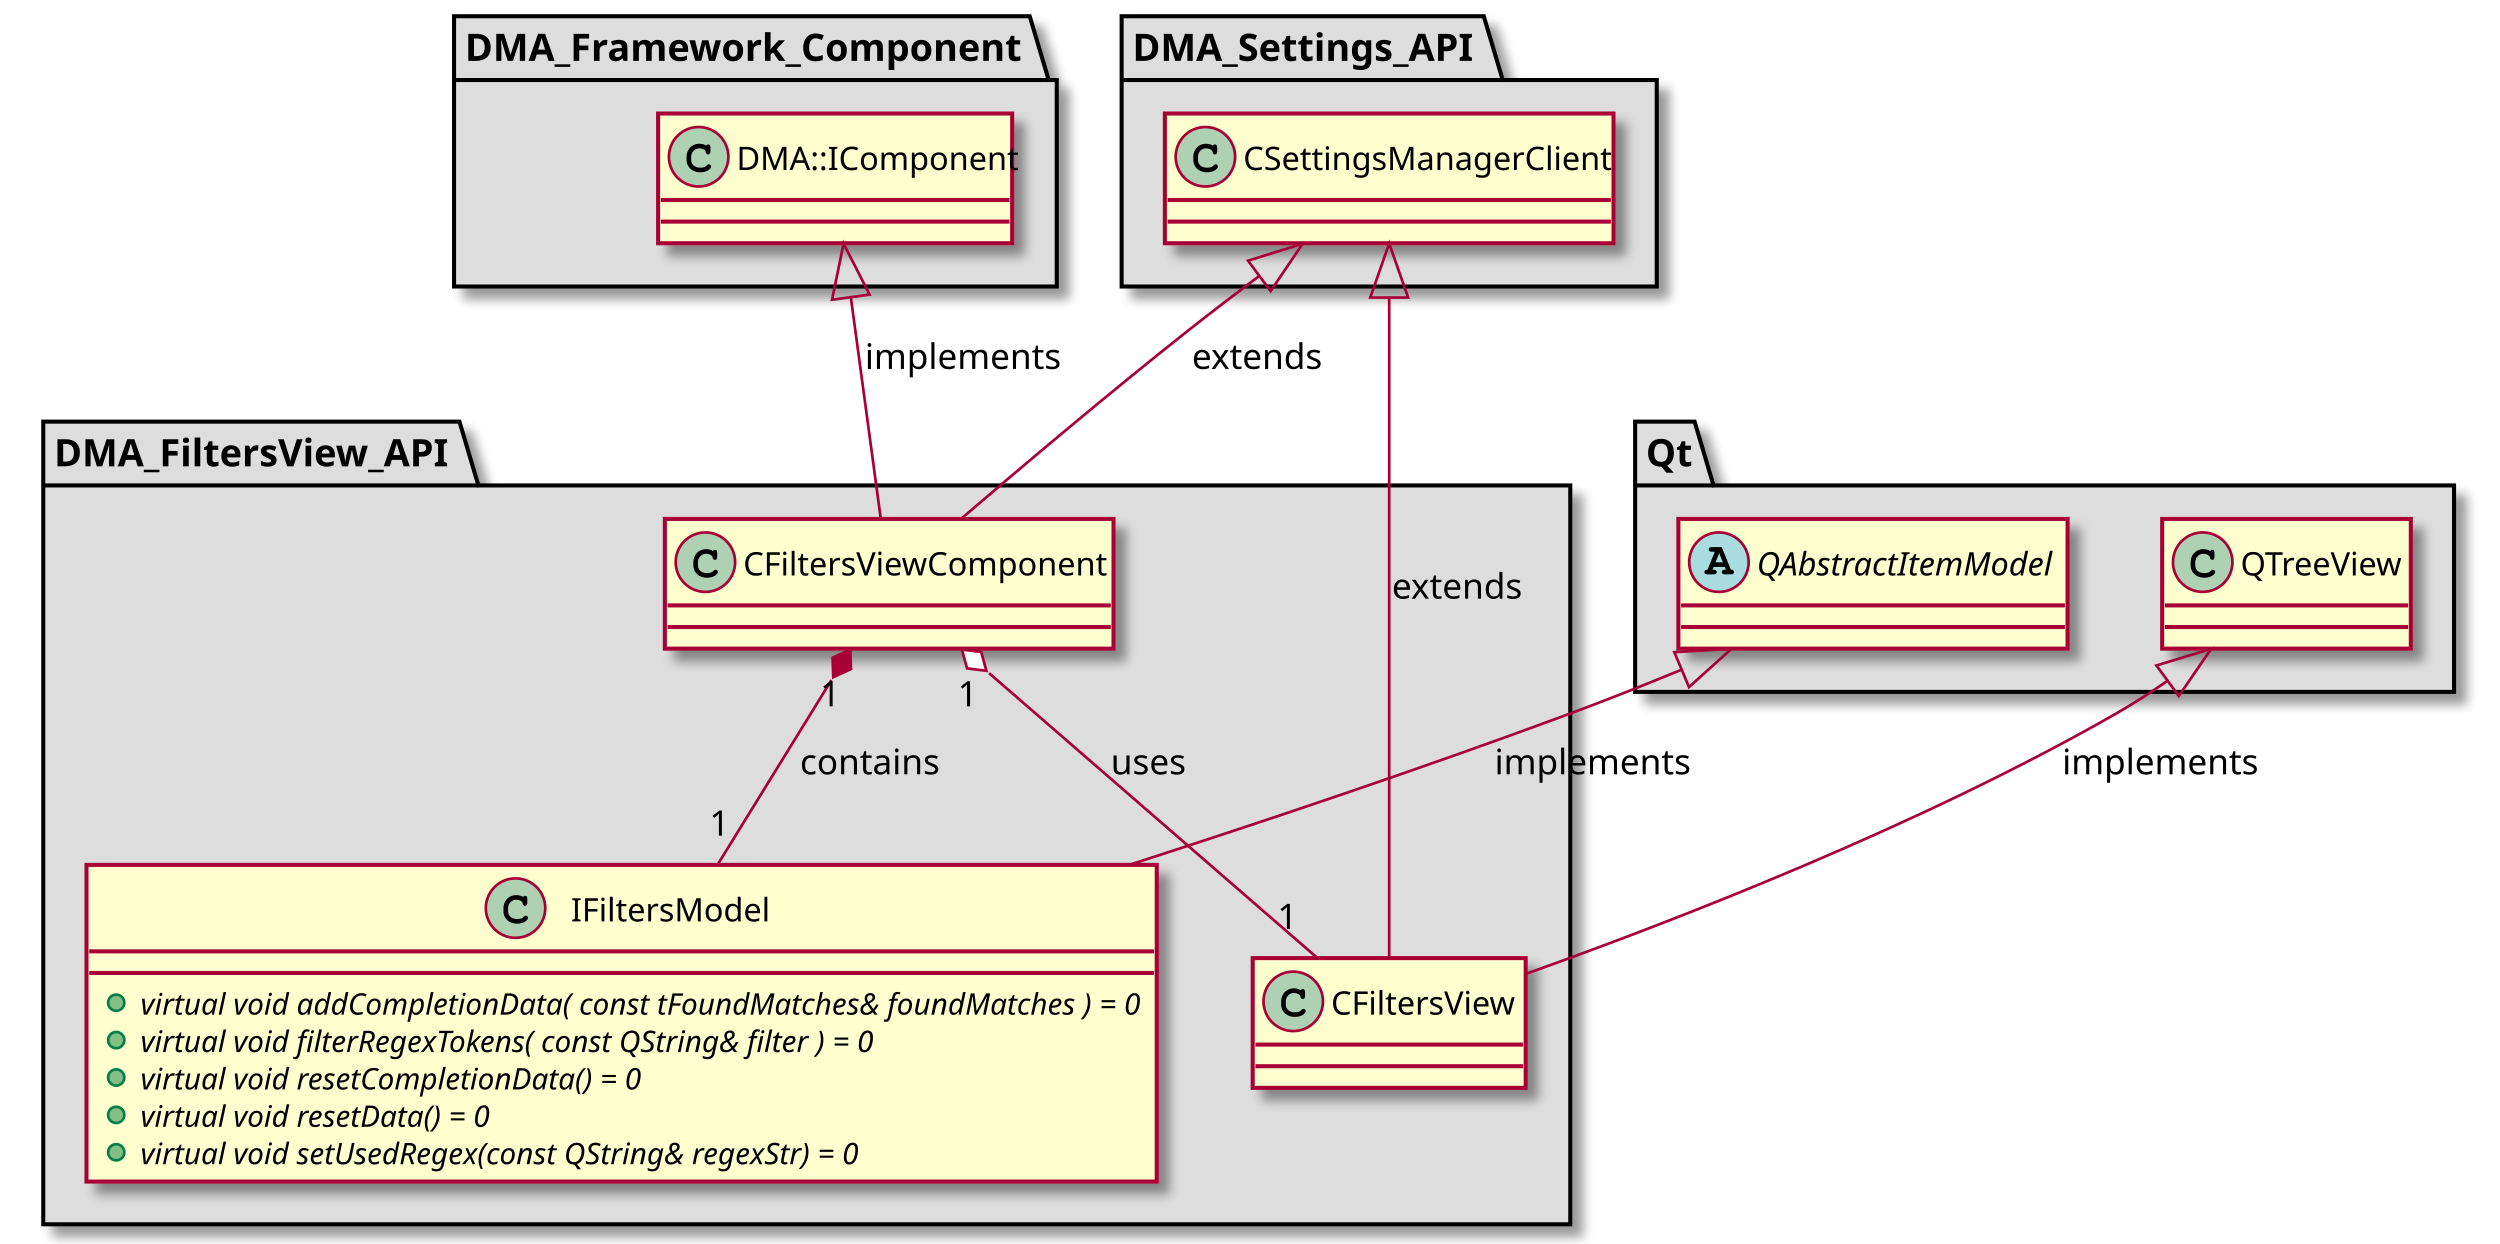
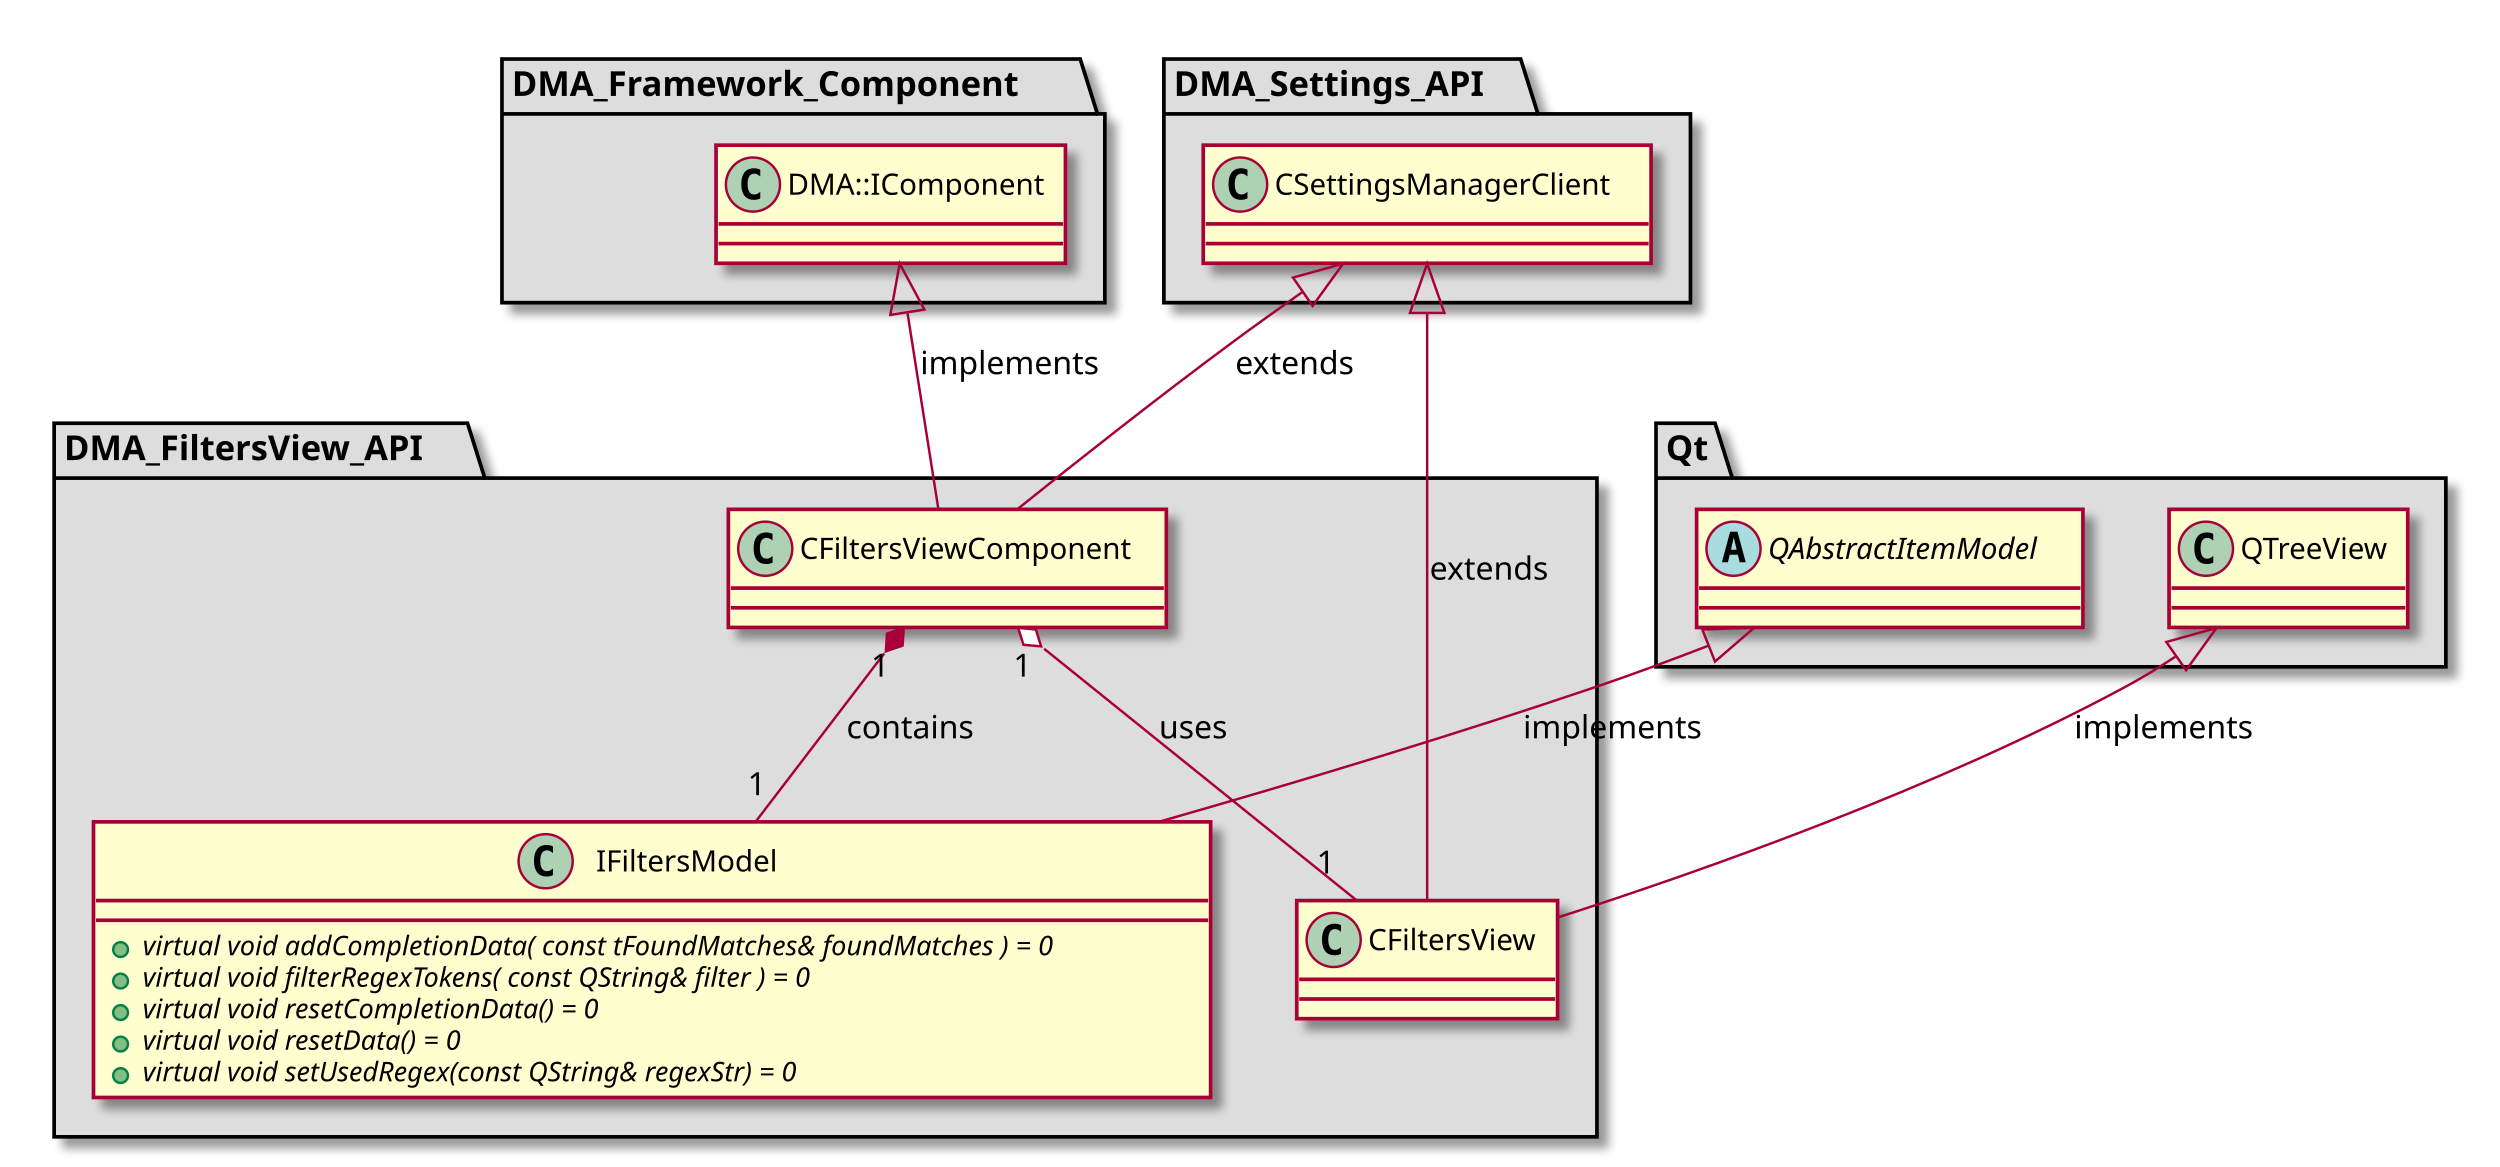
- <svg xmlns="http://www.w3.org/2000/svg" contentScriptType="application/ecmascript" contentStyleType="text/css" height="460px" preserveAspectRatio="none" style="width:925px;height:460px;background:#FEFEFE;" version="1.1" viewBox="0 0 925 460" width="925px" zoomAndPan="magnify">
+ <svg xmlns="http://www.w3.org/2000/svg" contentScriptType="application/ecmascript" contentStyleType="text/css" height="474px" preserveAspectRatio="none" style="width:1016px;height:474px;background:#FEFEFE;" version="1.1" viewBox="0 0 1016 474" width="1016px" zoomAndPan="magnify">
  <defs>
    <filter height="300%" id="f1sb0qtinz8rzt" width="300%" x="-1" y="-1">
      <feGaussianBlur result="blurOut" stdDeviation="2.0" />
      <feColorMatrix in="blurOut" result="blurOut2" type="matrix" values="0 0 0 0 0 0 0 0 0 0 0 0 0 0 0 0 0 0 .4 0" />
      <feOffset dx="4.0" dy="4.0" in="blurOut2" result="blurOut3" />
      <feBlend in="SourceGraphic" in2="blurOut3" mode="normal" />
    </filter>
  </defs>
  <g>
-     <polygon fill="#DDDDDD" filter="url(#f1sb0qtinz8rzt)" points="16,156,170,156,177,179.609,581,179.609,581,453,16,453,16,156" style="stroke:#000000;stroke-width:1.5;" />
-     <line style="stroke:#000000;stroke-width:1.5;" x1="16" x2="177" y1="179.609" y2="179.609" />
-     <text fill="#000000" font-family="sans-serif" font-size="14" font-weight="bold" lengthAdjust="spacingAndGlyphs" textLength="148" x="20" y="172.533">DMA_FiltersView_API</text>
-     <polygon fill="#DDDDDD" filter="url(#f1sb0qtinz8rzt)" points="168,6,381,6,388,29.609,391,29.609,391,106,168,106,168,6" style="stroke:#000000;stroke-width:1.5;" />
-     <line style="stroke:#000000;stroke-width:1.5;" x1="168" x2="388" y1="29.609" y2="29.609" />
-     <text fill="#000000" font-family="sans-serif" font-size="14" font-weight="bold" lengthAdjust="spacingAndGlyphs" textLength="207" x="172" y="22.533">DMA_Framework_Component</text>
-     <polygon fill="#DDDDDD" filter="url(#f1sb0qtinz8rzt)" points="415,6,549,6,556,29.609,613,29.609,613,106,415,106,415,6" style="stroke:#000000;stroke-width:1.5;" />
-     <line style="stroke:#000000;stroke-width:1.5;" x1="415" x2="556" y1="29.609" y2="29.609" />
-     <text fill="#000000" font-family="sans-serif" font-size="14" font-weight="bold" lengthAdjust="spacingAndGlyphs" textLength="128" x="419" y="22.533">DMA_Settings_API</text>
-     <polygon fill="#DDDDDD" filter="url(#f1sb0qtinz8rzt)" points="605,156,627,156,634,179.609,908,179.609,908,256,605,256,605,156" style="stroke:#000000;stroke-width:1.5;" />
-     <line style="stroke:#000000;stroke-width:1.5;" x1="605" x2="634" y1="179.609" y2="179.609" />
-     <text fill="#000000" font-family="sans-serif" font-size="14" font-weight="bold" lengthAdjust="spacingAndGlyphs" textLength="16" x="609" y="172.533">Qt</text>
-     <rect codeLine="8" fill="#FEFECE" filter="url(#f1sb0qtinz8rzt)" height="48" id="CFiltersView" style="stroke:#A80036;stroke-width:1.5;" width="101" x="463.5" y="354.5" />
-     <ellipse cx="478.5" cy="370.5" fill="#ADD1B2" rx="11" ry="11" style="stroke:#A80036;stroke-width:1.0;" />
-     <path d="M481.266,366.375 Q481.422,366.156 481.609,366.047 Q481.797,365.938 482.016,365.938 Q482.391,365.938 482.625,366.195 Q482.859,366.453 482.859,367.062 L482.859,368.516 Q482.859,369.125 482.625,369.391 Q482.391,369.656 482.016,369.656 Q481.672,369.656 481.469,369.453 Q481.266,369.266 481.156,368.75 Q481.109,368.391 480.922,368.203 Q480.594,367.828 479.984,367.609 Q479.375,367.391 478.75,367.391 Q477.984,367.391 477.352,367.719 Q476.719,368.047 476.227,368.797 Q475.734,369.547 475.734,370.578 L475.734,371.672 Q475.734,372.906 476.625,373.727 Q477.516,374.547 479.109,374.547 Q480.047,374.547 480.703,374.297 Q481.094,374.141 481.516,373.703 Q481.781,373.438 481.93,373.359 Q482.078,373.281 482.281,373.281 Q482.609,373.281 482.867,373.539 Q483.125,373.797 483.125,374.141 Q483.125,374.484 482.781,374.891 Q482.281,375.469 481.484,375.797 Q480.406,376.25 479.109,376.25 Q477.594,376.25 476.391,375.625 Q475.406,375.125 474.719,374.055 Q474.031,372.984 474.031,371.703 L474.031,370.547 Q474.031,369.219 474.648,368.07 Q475.266,366.922 476.359,366.305 Q477.453,365.688 478.688,365.688 Q479.422,365.688 480.07,365.852 Q480.719,366.016 481.266,366.375 Z " fill="#000000" />
-     <text fill="#000000" font-family="sans-serif" font-size="12" lengthAdjust="spacingAndGlyphs" textLength="69" x="492.5" y="375.41">CFiltersView</text>
-     <line style="stroke:#A80036;stroke-width:1.5;" x1="464.5" x2="563.5" y1="386.5" y2="386.5" />
-     <line style="stroke:#A80036;stroke-width:1.5;" x1="464.5" x2="563.5" y1="394.5" y2="394.5" />
-     <rect codeLine="12" fill="#FEFECE" filter="url(#f1sb0qtinz8rzt)" height="48" id="CFiltersViewComponent" style="stroke:#A80036;stroke-width:1.5;" width="166" x="246" y="192" />
-     <ellipse cx="261" cy="208" fill="#ADD1B2" rx="11" ry="11" style="stroke:#A80036;stroke-width:1.0;" />
-     <path d="M263.766,203.875 Q263.922,203.656 264.109,203.547 Q264.297,203.438 264.516,203.438 Q264.891,203.438 265.125,203.695 Q265.359,203.953 265.359,204.562 L265.359,206.016 Q265.359,206.625 265.125,206.891 Q264.891,207.156 264.516,207.156 Q264.172,207.156 263.969,206.953 Q263.766,206.766 263.656,206.25 Q263.609,205.891 263.422,205.703 Q263.094,205.328 262.484,205.109 Q261.875,204.891 261.25,204.891 Q260.484,204.891 259.852,205.219 Q259.219,205.547 258.727,206.297 Q258.234,207.047 258.234,208.078 L258.234,209.172 Q258.234,210.406 259.125,211.227 Q260.016,212.047 261.609,212.047 Q262.547,212.047 263.203,211.797 Q263.594,211.641 264.016,211.203 Q264.281,210.938 264.43,210.859 Q264.578,210.781 264.781,210.781 Q265.109,210.781 265.367,211.039 Q265.625,211.297 265.625,211.641 Q265.625,211.984 265.281,212.391 Q264.781,212.969 263.984,213.297 Q262.906,213.75 261.609,213.75 Q260.094,213.75 258.891,213.125 Q257.906,212.625 257.219,211.555 Q256.531,210.484 256.531,209.203 L256.531,208.047 Q256.531,206.719 257.148,205.57 Q257.766,204.422 258.859,203.805 Q259.953,203.188 261.188,203.188 Q261.922,203.188 262.57,203.352 Q263.219,203.516 263.766,203.875 Z " fill="#000000" />
-     <text fill="#000000" font-family="sans-serif" font-size="12" lengthAdjust="spacingAndGlyphs" textLength="134" x="275" y="212.91">CFiltersViewComponent</text>
-     <line style="stroke:#A80036;stroke-width:1.5;" x1="247" x2="411" y1="224" y2="224" />
-     <line style="stroke:#A80036;stroke-width:1.5;" x1="247" x2="411" y1="232" y2="232" />
-     <rect codeLine="16" fill="#FEFECE" filter="url(#f1sb0qtinz8rzt)" height="117.18" id="IFiltersModel" style="stroke:#A80036;stroke-width:1.5;" width="396" x="32" y="320" />
-     <ellipse cx="190.75" cy="336" fill="#ADD1B2" rx="11" ry="11" style="stroke:#A80036;stroke-width:1.0;" />
-     <path d="M193.516,331.875 Q193.672,331.656 193.859,331.547 Q194.047,331.438 194.266,331.438 Q194.641,331.438 194.875,331.695 Q195.109,331.953 195.109,332.562 L195.109,334.016 Q195.109,334.625 194.875,334.891 Q194.641,335.156 194.266,335.156 Q193.922,335.156 193.719,334.953 Q193.516,334.766 193.406,334.25 Q193.359,333.891 193.172,333.703 Q192.844,333.328 192.234,333.109 Q191.625,332.891 191,332.891 Q190.234,332.891 189.602,333.219 Q188.969,333.547 188.477,334.297 Q187.984,335.047 187.984,336.078 L187.984,337.172 Q187.984,338.406 188.875,339.227 Q189.766,340.047 191.359,340.047 Q192.297,340.047 192.953,339.797 Q193.344,339.641 193.766,339.203 Q194.031,338.938 194.18,338.859 Q194.328,338.781 194.531,338.781 Q194.859,338.781 195.117,339.039 Q195.375,339.297 195.375,339.641 Q195.375,339.984 195.031,340.391 Q194.531,340.969 193.734,341.297 Q192.656,341.75 191.359,341.75 Q189.844,341.75 188.641,341.125 Q187.656,340.625 186.969,339.555 Q186.281,338.484 186.281,337.203 L186.281,336.047 Q186.281,334.719 186.898,333.57 Q187.516,332.422 188.609,331.805 Q189.703,331.188 190.938,331.188 Q191.672,331.188 192.32,331.352 Q192.969,331.516 193.516,331.875 Z " fill="#000000" />
-     <text fill="#000000" font-family="sans-serif" font-size="12" lengthAdjust="spacingAndGlyphs" textLength="70" x="211.25" y="340.91">IFiltersModel</text>
-     <line style="stroke:#A80036;stroke-width:1.5;" x1="33" x2="427" y1="352" y2="352" />
-     <line style="stroke:#A80036;stroke-width:1.5;" x1="33" x2="427" y1="360" y2="360" />
-     <ellipse cx="43" cy="371" fill="#84BE84" rx="3" ry="3" style="stroke:#038048;stroke-width:1.0;" />
-     <text fill="#000000" font-family="sans-serif" font-size="11" font-style="italic" lengthAdjust="spacingAndGlyphs" textLength="370" x="52" y="375.419">virtual void addCompletionData( const tFoundMatches&amp; foundMatches ) = 0</text>
-     <ellipse cx="43" cy="384.836" fill="#84BE84" rx="3" ry="3" style="stroke:#038048;stroke-width:1.0;" />
-     <text fill="#000000" font-family="sans-serif" font-size="11" font-style="italic" lengthAdjust="spacingAndGlyphs" textLength="279" x="52" y="389.255">virtual void filterRegexTokens( const QString&amp; filter ) = 0</text>
-     <ellipse cx="43" cy="398.672" fill="#84BE84" rx="3" ry="3" style="stroke:#038048;stroke-width:1.0;" />
-     <text fill="#000000" font-family="sans-serif" font-size="11" font-style="italic" lengthAdjust="spacingAndGlyphs" textLength="186" x="52" y="403.091">virtual void resetCompletionData() = 0</text>
-     <ellipse cx="43" cy="412.508" fill="#84BE84" rx="3" ry="3" style="stroke:#038048;stroke-width:1.0;" />
-     <text fill="#000000" font-family="sans-serif" font-size="11" font-style="italic" lengthAdjust="spacingAndGlyphs" textLength="130" x="52" y="416.927">virtual void resetData() = 0</text>
-     <ellipse cx="43" cy="426.344" fill="#84BE84" rx="3" ry="3" style="stroke:#038048;stroke-width:1.0;" />
-     <text fill="#000000" font-family="sans-serif" font-size="11" font-style="italic" lengthAdjust="spacingAndGlyphs" textLength="274" x="52" y="430.763">virtual void setUsedRegex(const QString&amp; regexStr) = 0</text>
-     <rect codeLine="30" fill="#FEFECE" filter="url(#f1sb0qtinz8rzt)" height="48" id="DMA::IComponent" style="stroke:#A80036;stroke-width:1.5;" width="131" x="243.5" y="42" />
-     <ellipse cx="258.5" cy="58" fill="#ADD1B2" rx="11" ry="11" style="stroke:#A80036;stroke-width:1.0;" />
-     <path d="M261.266,53.875 Q261.422,53.656 261.609,53.547 Q261.797,53.438 262.016,53.438 Q262.391,53.438 262.625,53.695 Q262.859,53.953 262.859,54.562 L262.859,56.016 Q262.859,56.625 262.625,56.891 Q262.391,57.156 262.016,57.156 Q261.672,57.156 261.469,56.953 Q261.266,56.766 261.156,56.25 Q261.109,55.891 260.922,55.703 Q260.594,55.328 259.984,55.109 Q259.375,54.891 258.75,54.891 Q257.984,54.891 257.352,55.219 Q256.719,55.547 256.227,56.297 Q255.734,57.047 255.734,58.078 L255.734,59.172 Q255.734,60.406 256.625,61.227 Q257.516,62.047 259.109,62.047 Q260.047,62.047 260.703,61.797 Q261.094,61.641 261.516,61.203 Q261.781,60.938 261.93,60.859 Q262.078,60.781 262.281,60.781 Q262.609,60.781 262.867,61.039 Q263.125,61.297 263.125,61.641 Q263.125,61.984 262.781,62.391 Q262.281,62.969 261.484,63.297 Q260.406,63.75 259.109,63.75 Q257.594,63.75 256.391,63.125 Q255.406,62.625 254.719,61.555 Q254.031,60.484 254.031,59.203 L254.031,58.047 Q254.031,56.719 254.648,55.57 Q255.266,54.422 256.359,53.805 Q257.453,53.188 258.688,53.188 Q259.422,53.188 260.07,53.352 Q260.719,53.516 261.266,53.875 Z " fill="#000000" />
-     <text fill="#000000" font-family="sans-serif" font-size="12" lengthAdjust="spacingAndGlyphs" textLength="99" x="272.5" y="62.91">DMA::IComponent</text>
-     <line style="stroke:#A80036;stroke-width:1.5;" x1="244.5" x2="373.5" y1="74" y2="74" />
-     <line style="stroke:#A80036;stroke-width:1.5;" x1="244.5" x2="373.5" y1="82" y2="82" />
-     <rect codeLine="39" fill="#FEFECE" filter="url(#f1sb0qtinz8rzt)" height="48" id="CSettingsManagerClient" style="stroke:#A80036;stroke-width:1.5;" width="166" x="431" y="42" />
-     <ellipse cx="446" cy="58" fill="#ADD1B2" rx="11" ry="11" style="stroke:#A80036;stroke-width:1.0;" />
-     <path d="M448.766,53.875 Q448.922,53.656 449.109,53.547 Q449.297,53.438 449.516,53.438 Q449.891,53.438 450.125,53.695 Q450.359,53.953 450.359,54.562 L450.359,56.016 Q450.359,56.625 450.125,56.891 Q449.891,57.156 449.516,57.156 Q449.172,57.156 448.969,56.953 Q448.766,56.766 448.656,56.25 Q448.609,55.891 448.422,55.703 Q448.094,55.328 447.484,55.109 Q446.875,54.891 446.25,54.891 Q445.484,54.891 444.852,55.219 Q444.219,55.547 443.727,56.297 Q443.234,57.047 443.234,58.078 L443.234,59.172 Q443.234,60.406 444.125,61.227 Q445.016,62.047 446.609,62.047 Q447.547,62.047 448.203,61.797 Q448.594,61.641 449.016,61.203 Q449.281,60.938 449.43,60.859 Q449.578,60.781 449.781,60.781 Q450.109,60.781 450.367,61.039 Q450.625,61.297 450.625,61.641 Q450.625,61.984 450.281,62.391 Q449.781,62.969 448.984,63.297 Q447.906,63.75 446.609,63.75 Q445.094,63.75 443.891,63.125 Q442.906,62.625 442.219,61.555 Q441.531,60.484 441.531,59.203 L441.531,58.047 Q441.531,56.719 442.148,55.57 Q442.766,54.422 443.859,53.805 Q444.953,53.188 446.188,53.188 Q446.922,53.188 447.57,53.352 Q448.219,53.516 448.766,53.875 Z " fill="#000000" />
-     <text fill="#000000" font-family="sans-serif" font-size="12" lengthAdjust="spacingAndGlyphs" textLength="134" x="460" y="62.91">CSettingsManagerClient</text>
-     <line style="stroke:#A80036;stroke-width:1.5;" x1="432" x2="596" y1="74" y2="74" />
-     <line style="stroke:#A80036;stroke-width:1.5;" x1="432" x2="596" y1="82" y2="82" />
-     <rect codeLine="48" fill="#FEFECE" filter="url(#f1sb0qtinz8rzt)" height="48" id="QAbstractItemModel" style="stroke:#A80036;stroke-width:1.5;" width="144" x="621" y="192" />
-     <ellipse cx="636" cy="208" fill="#A9DCDF" rx="11" ry="11" style="stroke:#A80036;stroke-width:1.0;" />
-     <path d="M638.188,209.766 L634.047,209.766 L633.625,210.797 L634.047,210.797 Q634.656,210.797 634.922,211.031 Q635.188,211.266 635.188,211.656 Q635.188,212.031 634.922,212.266 Q634.656,212.5 634.047,212.5 L631.75,212.5 Q631.141,212.5 630.883,212.266 Q630.625,212.031 630.625,211.641 Q630.625,211.266 630.898,211.023 Q631.172,210.781 631.797,210.797 L634.469,204.141 L633.359,204.141 Q632.75,204.141 632.484,203.906 Q632.219,203.672 632.219,203.281 Q632.219,202.906 632.484,202.672 Q632.75,202.438 633.359,202.438 L637.031,202.438 L640.422,210.797 Q641.016,210.797 641.203,210.938 Q641.594,211.203 641.594,211.656 Q641.594,212.031 641.336,212.266 Q641.078,212.5 640.469,212.5 L638.172,212.5 Q637.562,212.5 637.297,212.266 Q637.031,212.031 637.031,211.641 Q637.031,211.266 637.297,211.031 Q637.562,210.797 638.172,210.797 L638.594,210.797 L638.188,209.766 Z M637.469,208.062 L636.109,204.688 L634.734,208.062 L637.469,208.062 Z " fill="#000000" />
-     <text fill="#000000" font-family="sans-serif" font-size="12" font-style="italic" lengthAdjust="spacingAndGlyphs" textLength="112" x="650" y="212.91">QAbstractItemModel</text>
-     <line style="stroke:#A80036;stroke-width:1.5;" x1="622" x2="764" y1="224" y2="224" />
-     <line style="stroke:#A80036;stroke-width:1.5;" x1="622" x2="764" y1="232" y2="232" />
-     <rect codeLine="52" fill="#FEFECE" filter="url(#f1sb0qtinz8rzt)" height="48" id="QTreeView" style="stroke:#A80036;stroke-width:1.5;" width="92" x="800" y="192" />
-     <ellipse cx="815" cy="208" fill="#ADD1B2" rx="11" ry="11" style="stroke:#A80036;stroke-width:1.0;" />
-     <path d="M817.766,203.875 Q817.922,203.656 818.109,203.547 Q818.297,203.438 818.516,203.438 Q818.891,203.438 819.125,203.695 Q819.359,203.953 819.359,204.562 L819.359,206.016 Q819.359,206.625 819.125,206.891 Q818.891,207.156 818.516,207.156 Q818.172,207.156 817.969,206.953 Q817.766,206.766 817.656,206.25 Q817.609,205.891 817.422,205.703 Q817.094,205.328 816.484,205.109 Q815.875,204.891 815.25,204.891 Q814.484,204.891 813.852,205.219 Q813.219,205.547 812.727,206.297 Q812.234,207.047 812.234,208.078 L812.234,209.172 Q812.234,210.406 813.125,211.227 Q814.016,212.047 815.609,212.047 Q816.547,212.047 817.203,211.797 Q817.594,211.641 818.016,211.203 Q818.281,210.938 818.43,210.859 Q818.578,210.781 818.781,210.781 Q819.109,210.781 819.367,211.039 Q819.625,211.297 819.625,211.641 Q819.625,211.984 819.281,212.391 Q818.781,212.969 817.984,213.297 Q816.906,213.75 815.609,213.75 Q814.094,213.75 812.891,213.125 Q811.906,212.625 811.219,211.555 Q810.531,210.484 810.531,209.203 L810.531,208.047 Q810.531,206.719 811.148,205.57 Q811.766,204.422 812.859,203.805 Q813.953,203.188 815.188,203.188 Q815.922,203.188 816.57,203.352 Q817.219,203.516 817.766,203.875 Z " fill="#000000" />
-     <text fill="#000000" font-family="sans-serif" font-size="12" lengthAdjust="spacingAndGlyphs" textLength="60" x="829" y="212.91">QTreeView</text>
-     <line style="stroke:#A80036;stroke-width:1.5;" x1="801" x2="891" y1="224" y2="224" />
-     <line style="stroke:#A80036;stroke-width:1.5;" x1="801" x2="891" y1="232" y2="232" />
-     <path codeLine="59" d="M514,110.241 C514,176.901 514,302.474 514,354.264 " fill="none" id="CSettingsManagerClient-backto-CFiltersView" style="stroke:#A80036;stroke-width:1.0;" />
-     <polygon fill="none" points="507,110.084,514,90.084,521,110.084,507,110.084" style="stroke:#A80036;stroke-width:1.0;" />
-     <text fill="#000000" font-family="sans-serif" font-size="13" lengthAdjust="spacingAndGlyphs" textLength="46" x="515" y="221.495">extends</text>
-     <path codeLine="60" d="M801.958,251.916 C795.748,256.224 789.322,260.379 783,264 C710.534,305.502 619.93,340.594 564.546,360.338 " fill="none" id="QTreeView-backto-CFiltersView" style="stroke:#A80036;stroke-width:1.0;" />
-     <polygon fill="none" points="797.877,246.228,818.147,240.052,806.153,257.52,797.877,246.228" style="stroke:#A80036;stroke-width:1.0;" />
-     <text fill="#000000" font-family="sans-serif" font-size="13" lengthAdjust="spacingAndGlyphs" textLength="67" x="763" y="286.495">implements</text>
-     <path codeLine="61" d="M465.848,102.156 C457.176,108.666 448.269,115.472 440,122 C410.796,145.055 378.259,172.536 356.005,191.62 " fill="none" id="CSettingsManagerClient-backto-CFiltersViewComponent" style="stroke:#A80036;stroke-width:1.0;" />
-     <polygon fill="none" points="461.775,96.461,482.004,90.152,470.125,107.699,461.775,96.461" style="stroke:#A80036;stroke-width:1.0;" />
-     <text fill="#000000" font-family="sans-serif" font-size="13" lengthAdjust="spacingAndGlyphs" textLength="46" x="441" y="136.495">extends</text>
-     <path codeLine="62" d="M314.827,110.12 C318.418,136.69 322.883,169.733 325.831,191.549 " fill="none" id="DMA::IComponent-backto-CFiltersViewComponent" style="stroke:#A80036;stroke-width:1.0;" />
-     <polygon fill="none" points="307.866,110.882,312.125,90.125,321.74,109.007,307.866,110.882" style="stroke:#A80036;stroke-width:1.0;" />
-     <text fill="#000000" font-family="sans-serif" font-size="13" lengthAdjust="spacingAndGlyphs" textLength="67" x="320" y="136.495">implements</text>
-     <path codeLine="63" d="M622.039,247.84 C608.495,253.424 594.372,259.043 581,264 C528.606,283.425 471.155,302.793 418.179,319.886 " fill="none" id="QAbstractItemModel-backto-IFiltersModel" style="stroke:#A80036;stroke-width:1.0;" />
-     <polygon fill="none" points="619.511,241.31,640.663,240.041,624.919,254.223,619.511,241.31" style="stroke:#A80036;stroke-width:1.0;" />
-     <text fill="#000000" font-family="sans-serif" font-size="13" lengthAdjust="spacingAndGlyphs" textLength="67" x="553" y="286.495">implements</text>
-     <path codeLine="66" d="M365.975,249.078 C401.87,280.219 455.473,326.724 487.367,354.394 " fill="none" id="CFiltersViewComponent-backto-CFiltersView" style="stroke:#A80036;stroke-width:1.0;" />
-     <polygon fill="#FEFEFE" points="355.901,240.338,357.812,247.291,364.965,248.202,363.054,241.249,355.901,240.338" style="stroke:#A80036;stroke-width:1.0;" />
-     <text fill="#000000" font-family="sans-serif" font-size="13" lengthAdjust="spacingAndGlyphs" textLength="28" x="411" y="286.495">uses</text>
-     <text fill="#000000" font-family="sans-serif" font-size="13" lengthAdjust="spacingAndGlyphs" textLength="7" x="354.312" y="261.352">1</text>
-     <text fill="#000000" font-family="sans-serif" font-size="13" lengthAdjust="spacingAndGlyphs" textLength="7" x="472.645" y="343.707">1</text>
-     <path codeLine="67" d="M307.64,251.629 C295.375,271.513 279.659,296.993 265.578,319.821 " fill="none" id="CFiltersViewComponent-backto-IFiltersModel" style="stroke:#A80036;stroke-width:1.0;" />
-     <polygon fill="#A80036" points="314.605,240.338,308.051,243.345,308.305,250.552,314.86,247.545,314.605,240.338" style="stroke:#A80036;stroke-width:1.0;" />
-     <text fill="#000000" font-family="sans-serif" font-size="13" lengthAdjust="spacingAndGlyphs" textLength="49" x="296" y="286.495">contains</text>
-     <text fill="#000000" font-family="sans-serif" font-size="13" lengthAdjust="spacingAndGlyphs" textLength="7" x="303.467" y="261.352">1</text>
-     <text fill="#000000" font-family="sans-serif" font-size="13" lengthAdjust="spacingAndGlyphs" textLength="7" x="262.488" y="309.2">1</text>
+     <polygon fill="#DDDDDD" filter="url(#f1sb0qtinz8rzt)" points="22,172,190,172,197,194.297,649,194.297,649,462,22,462,22,172" style="stroke: #000000; stroke-width: 1.5;" />
+     <line style="stroke: #000000; stroke-width: 1.5;" x1="22" x2="197" y1="194.297" y2="194.297" />
+     <text fill="#000000" font-family="sans-serif" font-size="14" font-weight="bold" lengthAdjust="spacingAndGlyphs" textLength="162" x="26" y="186.995">DMA_FiltersView_API</text>
+     <polygon fill="#DDDDDD" filter="url(#f1sb0qtinz8rzt)" points="204,24,439,24,446,46.297,449,46.297,449,123,204,123,204,24" style="stroke: #000000; stroke-width: 1.5;" />
+     <line style="stroke: #000000; stroke-width: 1.5;" x1="204" x2="446" y1="46.297" y2="46.297" />
+     <text fill="#000000" font-family="sans-serif" font-size="14" font-weight="bold" lengthAdjust="spacingAndGlyphs" textLength="229" x="208" y="38.995">DMA_Framework_Component</text>
+     <polygon fill="#DDDDDD" filter="url(#f1sb0qtinz8rzt)" points="473,24,618,24,625,46.297,687,46.297,687,123,473,123,473,24" style="stroke: #000000; stroke-width: 1.5;" />
+     <line style="stroke: #000000; stroke-width: 1.5;" x1="473" x2="625" y1="46.297" y2="46.297" />
+     <text fill="#000000" font-family="sans-serif" font-size="14" font-weight="bold" lengthAdjust="spacingAndGlyphs" textLength="139" x="477" y="38.995">DMA_Settings_API</text>
+     <polygon fill="#DDDDDD" filter="url(#f1sb0qtinz8rzt)" points="673,172,697,172,704,194.297,994,194.297,994,271,673,271,673,172" style="stroke: #000000; stroke-width: 1.5;" />
+     <line style="stroke: #000000; stroke-width: 1.5;" x1="673" x2="704" y1="194.297" y2="194.297" />
+     <text fill="#000000" font-family="sans-serif" font-size="14" font-weight="bold" lengthAdjust="spacingAndGlyphs" textLength="18" x="677" y="186.995">Qt</text>
+     <rect fill="#FEFECE" filter="url(#f1sb0qtinz8rzt)" height="48" id="CFiltersView" style="stroke: #A80036; stroke-width: 1.5;" width="106" x="527" y="366" />
+     <ellipse cx="542" cy="382" fill="#ADD1B2" rx="11" ry="11" style="stroke: #A80036; stroke-width: 1.0;" />
+     <path d="M544.969,387.641 Q544.391,387.938 543.75,388.078 Q543.109,388.234 542.406,388.234 Q539.906,388.234 538.578,386.594 Q537.266,384.938 537.266,381.812 Q537.266,378.688 538.578,377.031 Q539.906,375.375 542.406,375.375 Q543.109,375.375 543.75,375.531 Q544.406,375.688 544.969,375.984 L544.969,378.703 Q544.344,378.125 543.75,377.859 Q543.156,377.578 542.531,377.578 Q541.188,377.578 540.5,378.656 Q539.812,379.719 539.812,381.812 Q539.812,383.906 540.5,384.984 Q541.188,386.047 542.531,386.047 Q543.156,386.047 543.75,385.781 Q544.344,385.5 544.969,384.922 L544.969,387.641 Z " />
+     <text fill="#000000" font-family="sans-serif" font-size="12" lengthAdjust="spacingAndGlyphs" textLength="74" x="556" y="386.154">CFiltersView</text>
+     <line style="stroke: #A80036; stroke-width: 1.5;" x1="528" x2="632" y1="398" y2="398" />
+     <line style="stroke: #A80036; stroke-width: 1.5;" x1="528" x2="632" y1="406" y2="406" />
+     <rect fill="#FEFECE" filter="url(#f1sb0qtinz8rzt)" height="48" id="CFiltersViewComponent" style="stroke: #A80036; stroke-width: 1.5;" width="178" x="296" y="207" />
+     <ellipse cx="311" cy="223" fill="#ADD1B2" rx="11" ry="11" style="stroke: #A80036; stroke-width: 1.0;" />
+     <path d="M313.969,228.641 Q313.391,228.938 312.75,229.078 Q312.109,229.234 311.406,229.234 Q308.906,229.234 307.578,227.594 Q306.266,225.938 306.266,222.812 Q306.266,219.688 307.578,218.031 Q308.906,216.375 311.406,216.375 Q312.109,216.375 312.75,216.531 Q313.406,216.688 313.969,216.984 L313.969,219.703 Q313.344,219.125 312.75,218.859 Q312.156,218.578 311.531,218.578 Q310.188,218.578 309.5,219.656 Q308.812,220.719 308.812,222.812 Q308.812,224.906 309.5,225.984 Q310.188,227.047 311.531,227.047 Q312.156,227.047 312.75,226.781 Q313.344,226.5 313.969,225.922 L313.969,228.641 Z " />
+     <text fill="#000000" font-family="sans-serif" font-size="12" lengthAdjust="spacingAndGlyphs" textLength="146" x="325" y="227.154">CFiltersViewComponent</text>
+     <line style="stroke: #A80036; stroke-width: 1.5;" x1="297" x2="473" y1="239" y2="239" />
+     <line style="stroke: #A80036; stroke-width: 1.5;" x1="297" x2="473" y1="247" y2="247" />
+     <rect fill="#FEFECE" filter="url(#f1sb0qtinz8rzt)" height="112.023" id="IFiltersModel" style="stroke: #A80036; stroke-width: 1.5;" width="454" x="38" y="334" />
+     <ellipse cx="221.75" cy="350" fill="#ADD1B2" rx="11" ry="11" style="stroke: #A80036; stroke-width: 1.0;" />
+     <path d="M224.719,355.641 Q224.141,355.938 223.5,356.078 Q222.859,356.234 222.156,356.234 Q219.656,356.234 218.328,354.594 Q217.016,352.938 217.016,349.812 Q217.016,346.688 218.328,345.031 Q219.656,343.375 222.156,343.375 Q222.859,343.375 223.5,343.531 Q224.156,343.688 224.719,343.984 L224.719,346.703 Q224.094,346.125 223.5,345.859 Q222.906,345.578 222.281,345.578 Q220.938,345.578 220.25,346.656 Q219.562,347.719 219.562,349.812 Q219.562,351.906 220.25,352.984 Q220.938,354.047 222.281,354.047 Q222.906,354.047 223.5,353.781 Q224.094,353.5 224.719,352.922 L224.719,355.641 Z " />
+     <text fill="#000000" font-family="sans-serif" font-size="12" lengthAdjust="spacingAndGlyphs" textLength="78" x="242.25" y="354.154">IFiltersModel</text>
+     <line style="stroke: #A80036; stroke-width: 1.5;" x1="39" x2="491" y1="366" y2="366" />
+     <line style="stroke: #A80036; stroke-width: 1.5;" x1="39" x2="491" y1="374" y2="374" />
+     <ellipse cx="49" cy="385.902" fill="#84BE84" rx="3" ry="3" style="stroke: #038048; stroke-width: 1.0;" />
+     <text fill="#000000" font-family="sans-serif" font-size="11" font-style="italic" lengthAdjust="spacingAndGlyphs" textLength="428" x="58" y="388.21">virtual void addCompletionData( const tFoundMatches&amp; foundMatches ) = 0</text>
+     <ellipse cx="49" cy="398.707" fill="#84BE84" rx="3" ry="3" style="stroke: #038048; stroke-width: 1.0;" />
+     <text fill="#000000" font-family="sans-serif" font-size="11" font-style="italic" lengthAdjust="spacingAndGlyphs" textLength="325" x="58" y="401.015">virtual void filterRegexTokens( const QString&amp; filter ) = 0</text>
+     <ellipse cx="49" cy="411.512" fill="#84BE84" rx="3" ry="3" style="stroke: #038048; stroke-width: 1.0;" />
+     <text fill="#000000" font-family="sans-serif" font-size="11" font-style="italic" lengthAdjust="spacingAndGlyphs" textLength="219" x="58" y="413.82">virtual void resetCompletionData() = 0</text>
+     <ellipse cx="49" cy="424.316" fill="#84BE84" rx="3" ry="3" style="stroke: #038048; stroke-width: 1.0;" />
+     <text fill="#000000" font-family="sans-serif" font-size="11" font-style="italic" lengthAdjust="spacingAndGlyphs" textLength="155" x="58" y="426.625">virtual void resetData() = 0</text>
+     <ellipse cx="49" cy="437.121" fill="#84BE84" rx="3" ry="3" style="stroke: #038048; stroke-width: 1.0;" />
+     <text fill="#000000" font-family="sans-serif" font-size="11" font-style="italic" lengthAdjust="spacingAndGlyphs" textLength="319" x="58" y="439.429">virtual void setUsedRegex(const QString&amp; regexStr) = 0</text>
+     <rect fill="#FEFECE" filter="url(#f1sb0qtinz8rzt)" height="48" id="DMA::IComponent" style="stroke: #A80036; stroke-width: 1.5;" width="142" x="291" y="59" />
+     <ellipse cx="306" cy="75" fill="#ADD1B2" rx="11" ry="11" style="stroke: #A80036; stroke-width: 1.0;" />
+     <path d="M308.969,80.641 Q308.391,80.938 307.75,81.078 Q307.109,81.234 306.406,81.234 Q303.906,81.234 302.578,79.594 Q301.266,77.938 301.266,74.812 Q301.266,71.688 302.578,70.031 Q303.906,68.375 306.406,68.375 Q307.109,68.375 307.75,68.531 Q308.406,68.688 308.969,68.984 L308.969,71.703 Q308.344,71.125 307.75,70.859 Q307.156,70.578 306.531,70.578 Q305.188,70.578 304.5,71.656 Q303.812,72.719 303.812,74.812 Q303.812,76.906 304.5,77.984 Q305.188,79.047 306.531,79.047 Q307.156,79.047 307.75,78.781 Q308.344,78.5 308.969,77.922 L308.969,80.641 Z " />
+     <text fill="#000000" font-family="sans-serif" font-size="12" lengthAdjust="spacingAndGlyphs" textLength="110" x="320" y="79.154">DMA::IComponent</text>
+     <line style="stroke: #A80036; stroke-width: 1.5;" x1="292" x2="432" y1="91" y2="91" />
+     <line style="stroke: #A80036; stroke-width: 1.5;" x1="292" x2="432" y1="99" y2="99" />
+     <rect fill="#FEFECE" filter="url(#f1sb0qtinz8rzt)" height="48" id="CSettingsManagerClient" style="stroke: #A80036; stroke-width: 1.5;" width="182" x="489" y="59" />
+     <ellipse cx="504" cy="75" fill="#ADD1B2" rx="11" ry="11" style="stroke: #A80036; stroke-width: 1.0;" />
+     <path d="M506.969,80.641 Q506.391,80.938 505.75,81.078 Q505.109,81.234 504.406,81.234 Q501.906,81.234 500.578,79.594 Q499.266,77.938 499.266,74.812 Q499.266,71.688 500.578,70.031 Q501.906,68.375 504.406,68.375 Q505.109,68.375 505.75,68.531 Q506.406,68.688 506.969,68.984 L506.969,71.703 Q506.344,71.125 505.75,70.859 Q505.156,70.578 504.531,70.578 Q503.188,70.578 502.5,71.656 Q501.812,72.719 501.812,74.812 Q501.812,76.906 502.5,77.984 Q503.188,79.047 504.531,79.047 Q505.156,79.047 505.75,78.781 Q506.344,78.5 506.969,77.922 L506.969,80.641 Z " />
+     <text fill="#000000" font-family="sans-serif" font-size="12" lengthAdjust="spacingAndGlyphs" textLength="150" x="518" y="79.154">CSettingsManagerClient</text>
+     <line style="stroke: #A80036; stroke-width: 1.5;" x1="490" x2="670" y1="91" y2="91" />
+     <line style="stroke: #A80036; stroke-width: 1.5;" x1="490" x2="670" y1="99" y2="99" />
+     <rect fill="#FEFECE" filter="url(#f1sb0qtinz8rzt)" height="48" id="QAbstractItemModel" style="stroke: #A80036; stroke-width: 1.5;" width="157" x="689.5" y="207" />
+     <ellipse cx="704.5" cy="223" fill="#A9DCDF" rx="11" ry="11" style="stroke: #A80036; stroke-width: 1.0;" />
+     <path d="M704.609,218.344 L703.453,223.422 L705.781,223.422 L704.609,218.344 Z M703.125,216.109 L706.109,216.109 L709.469,228.5 L707.016,228.5 L706.25,225.438 L702.969,225.438 L702.219,228.5 L699.781,228.5 L703.125,216.109 Z " />
+     <text fill="#000000" font-family="sans-serif" font-size="12" font-style="italic" lengthAdjust="spacingAndGlyphs" textLength="125" x="718.5" y="227.154">QAbstractItemModel</text>
+     <line style="stroke: #A80036; stroke-width: 1.5;" x1="690.5" x2="845.5" y1="239" y2="239" />
+     <line style="stroke: #A80036; stroke-width: 1.5;" x1="690.5" x2="845.5" y1="247" y2="247" />
+     <rect fill="#FEFECE" filter="url(#f1sb0qtinz8rzt)" height="48" id="QTreeView" style="stroke: #A80036; stroke-width: 1.5;" width="97" x="881.5" y="207" />
+     <ellipse cx="896.5" cy="223" fill="#ADD1B2" rx="11" ry="11" style="stroke: #A80036; stroke-width: 1.0;" />
+     <path d="M899.469,228.641 Q898.891,228.938 898.25,229.078 Q897.609,229.234 896.906,229.234 Q894.406,229.234 893.078,227.594 Q891.766,225.938 891.766,222.812 Q891.766,219.688 893.078,218.031 Q894.406,216.375 896.906,216.375 Q897.609,216.375 898.25,216.531 Q898.906,216.688 899.469,216.984 L899.469,219.703 Q898.844,219.125 898.25,218.859 Q897.656,218.578 897.031,218.578 Q895.688,218.578 895,219.656 Q894.312,220.719 894.312,222.812 Q894.312,224.906 895,225.984 Q895.688,227.047 897.031,227.047 Q897.656,227.047 898.25,226.781 Q898.844,226.5 899.469,225.922 L899.469,228.641 Z " />
+     <text fill="#000000" font-family="sans-serif" font-size="12" lengthAdjust="spacingAndGlyphs" textLength="65" x="910.5" y="227.154">QTreeView</text>
+     <line style="stroke: #A80036; stroke-width: 1.5;" x1="882.5" x2="977.5" y1="239" y2="239" />
+     <line style="stroke: #A80036; stroke-width: 1.5;" x1="882.5" x2="977.5" y1="247" y2="247" />
+     <path d="M580,127.44 C580,193.02 580,315.05 580,365.86 " fill="none" id="CSettingsManagerClient-CFiltersView" style="stroke: #A80036; stroke-width: 1.0;" />
+     <polygon fill="none" points="573,127.17,580,107.17,587,127.17,573,127.17" style="stroke: #A80036; stroke-width: 1.0;" />
+     <text fill="#000000" font-family="sans-serif" font-size="13" lengthAdjust="spacingAndGlyphs" textLength="51" x="581" y="235.567">extends</text>
+     <path d="M884.13,266.83 C877.54,271.19 870.71,275.38 864,279 C787.19,320.38 691.42,354.11 633.03,372.87 " fill="none" id="QTreeView-CFiltersView" style="stroke: #A80036; stroke-width: 1.0;" />
+     <polygon fill="none" points="880.4,260.9,900.8,255.17,888.42,272.37,880.4,260.9" style="stroke: #A80036; stroke-width: 1.0;" />
+     <text fill="#000000" font-family="sans-serif" font-size="13" lengthAdjust="spacingAndGlyphs" textLength="76" x="843" y="300.067">implements</text>
+     <path d="M529.33,118.64 C519.85,125.3 510.07,132.29 501,139 C470.75,161.37 436.99,188.05 413.73,206.72 " fill="none" id="CSettingsManagerClient-CFiltersViewComponent" style="stroke: #A80036; stroke-width: 1.0;" />
+     <polygon fill="none" points="525.45,112.81,545.87,107.13,533.45,124.3,525.45,112.81" style="stroke: #A80036; stroke-width: 1.0;" />
+     <text fill="#000000" font-family="sans-serif" font-size="13" lengthAdjust="spacingAndGlyphs" textLength="51" x="502" y="152.067">extends</text>
+     <path d="M368.82,127.27 C372.93,153.39 378.01,185.65 381.37,206.97 " fill="none" id="DMA::IComponent-CFiltersViewComponent" style="stroke: #A80036; stroke-width: 1.0;" />
+     <polygon fill="none" points="361.84,127.98,365.64,107.13,375.67,125.8,361.84,127.98" style="stroke: #A80036; stroke-width: 1.0;" />
+     <text fill="#000000" font-family="sans-serif" font-size="13" lengthAdjust="spacingAndGlyphs" textLength="76" x="374" y="152.067">implements</text>
+     <path d="M694.06,262.49 C679.24,268.24 663.7,274.01 649,279 C591.71,298.47 528.87,317.44 470.91,334 " fill="none" id="QAbstractItemModel-IFiltersModel" style="stroke: #A80036; stroke-width: 1.0;" />
+     <polygon fill="none" points="691.84,255.84,713.02,255.01,696.98,268.86,691.84,255.84" style="stroke: #A80036; stroke-width: 1.0;" />
+     <text fill="#000000" font-family="sans-serif" font-size="13" lengthAdjust="spacingAndGlyphs" textLength="76" x="619" y="300.067">implements</text>
+     <path d="M424.35,263.68 C461.99,293.99 517.86,338.97 551.43,365.99 " fill="none" id="CFiltersViewComponent-CFiltersView" style="stroke: #A80036; stroke-width: 1.0;" />
+     <polygon fill="#FEFEFE" points="413.77,255.17,415.94,262.047,423.122,262.689,420.952,255.812,413.77,255.17" style="stroke: #A80036; stroke-width: 1.0;" />
+     <text fill="#000000" font-family="sans-serif" font-size="13" lengthAdjust="spacingAndGlyphs" textLength="30" x="471" y="300.067">uses</text>
+     <text fill="#000000" font-family="sans-serif" font-size="13" lengthAdjust="spacingAndGlyphs" textLength="8" x="411.808" y="274.973">1</text>
+     <text fill="#000000" font-family="sans-serif" font-size="13" lengthAdjust="spacingAndGlyphs" textLength="8" x="535.084" y="355">1</text>
+     <path d="M359.36,265.55 C344.18,285.41 324.58,311.05 307.18,333.82 " fill="none" id="CFiltersViewComponent-IFiltersModel" style="stroke: #A80036; stroke-width: 1.0;" />
+     <polygon fill="#A80036" points="367.29,255.17,360.468,257.506,360,264.702,366.822,262.366,367.29,255.17" style="stroke: #A80036; stroke-width: 1.0;" />
+     <text fill="#000000" font-family="sans-serif" font-size="13" lengthAdjust="spacingAndGlyphs" textLength="54" x="344" y="300.067">contains</text>
+     <text fill="#000000" font-family="sans-serif" font-size="13" lengthAdjust="spacingAndGlyphs" textLength="8" x="353.998" y="274.973">1</text>
+     <text fill="#000000" font-family="sans-serif" font-size="13" lengthAdjust="spacingAndGlyphs" textLength="8" x="303.833" y="323.133">1</text>
  </g>
</svg>
